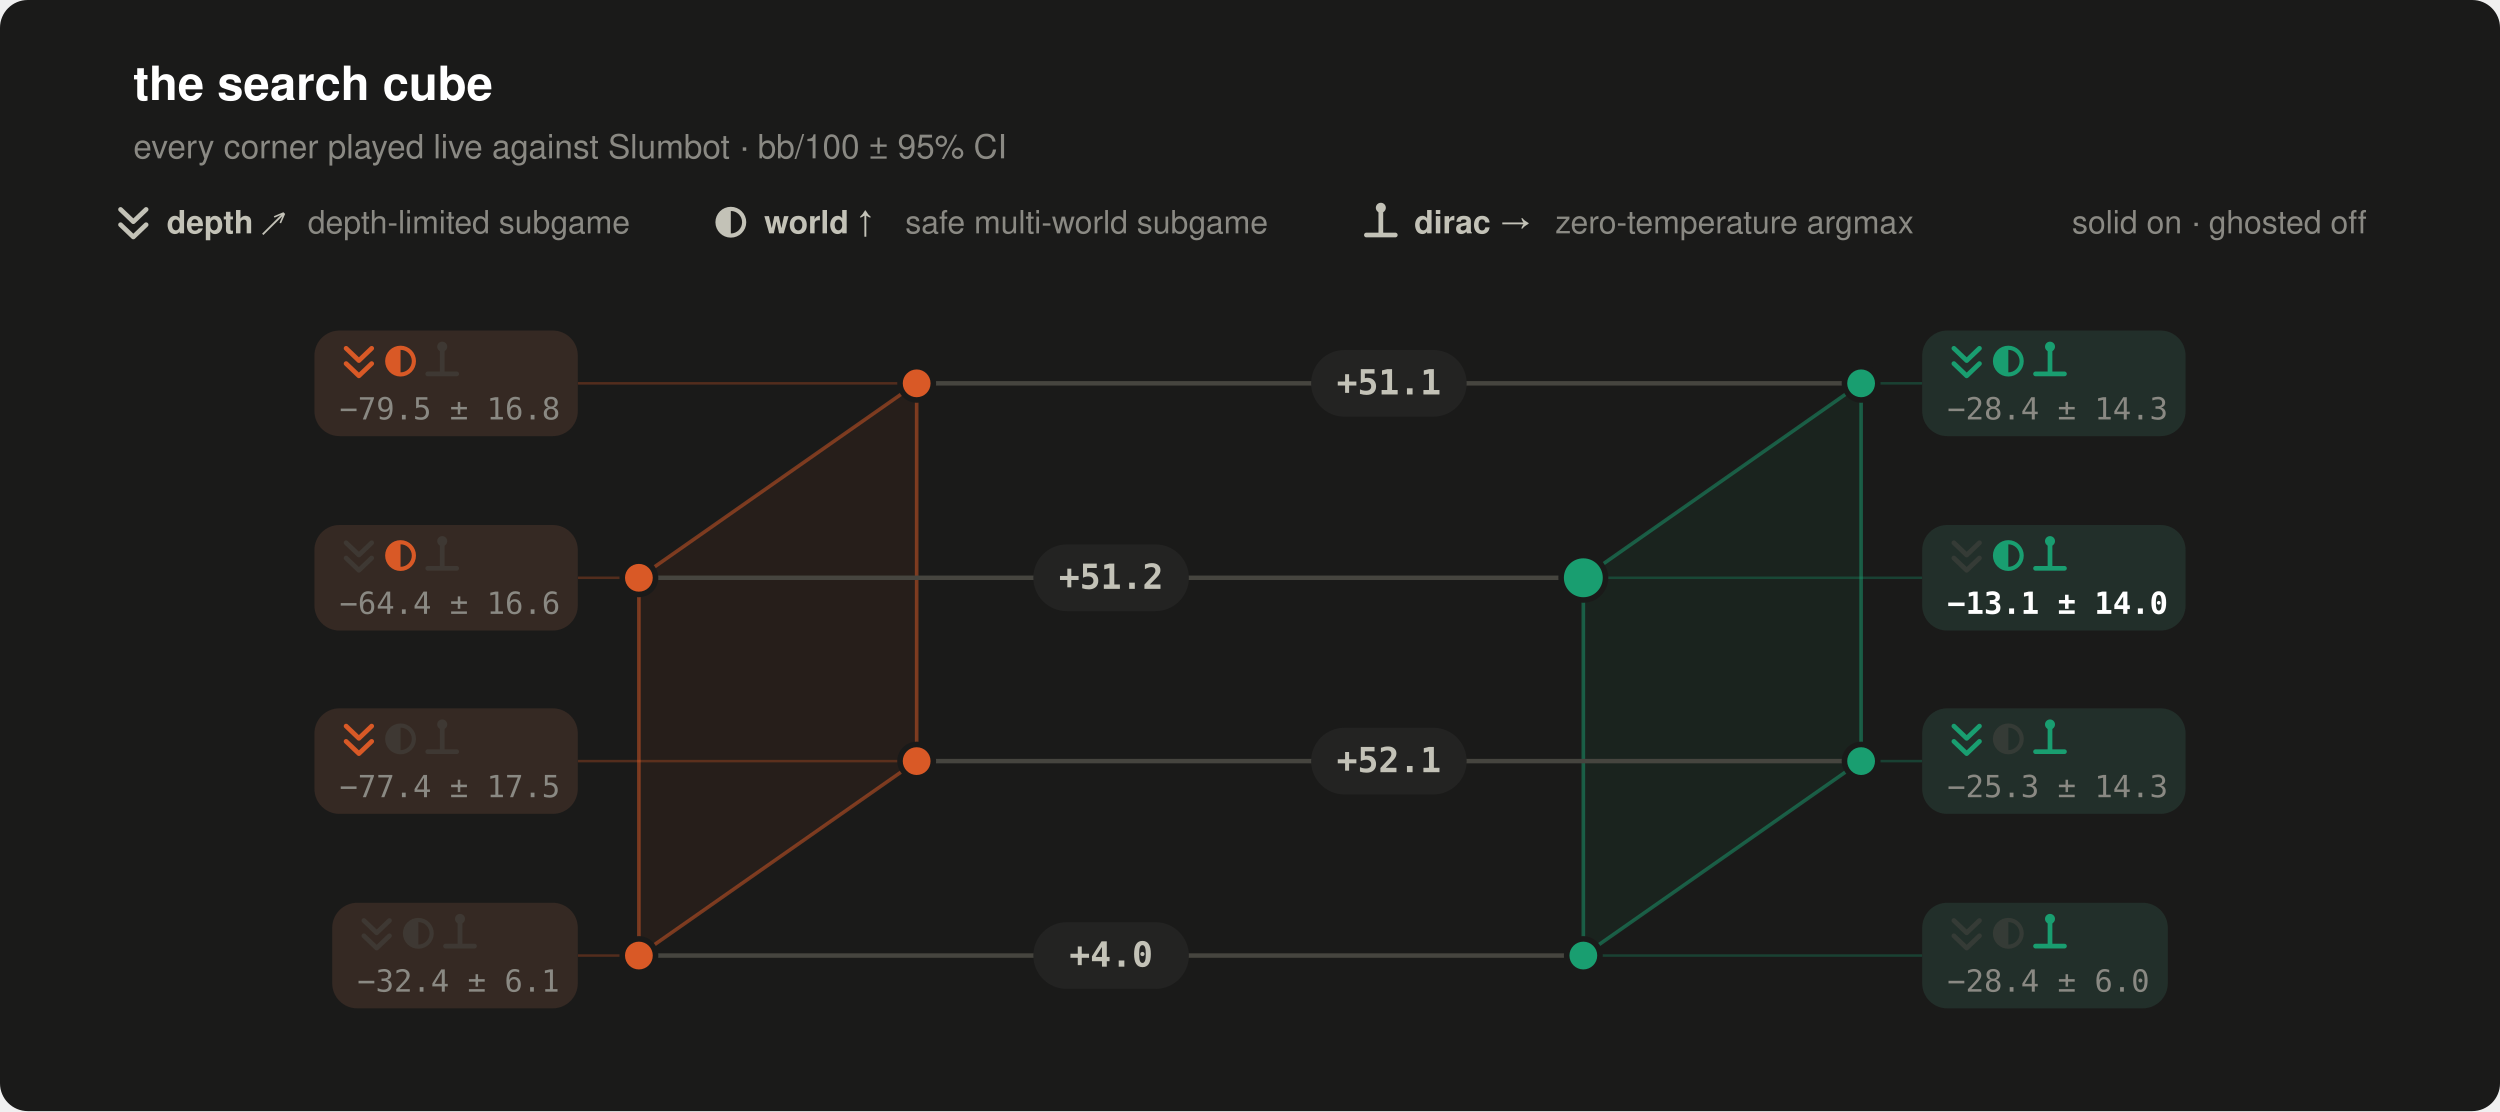
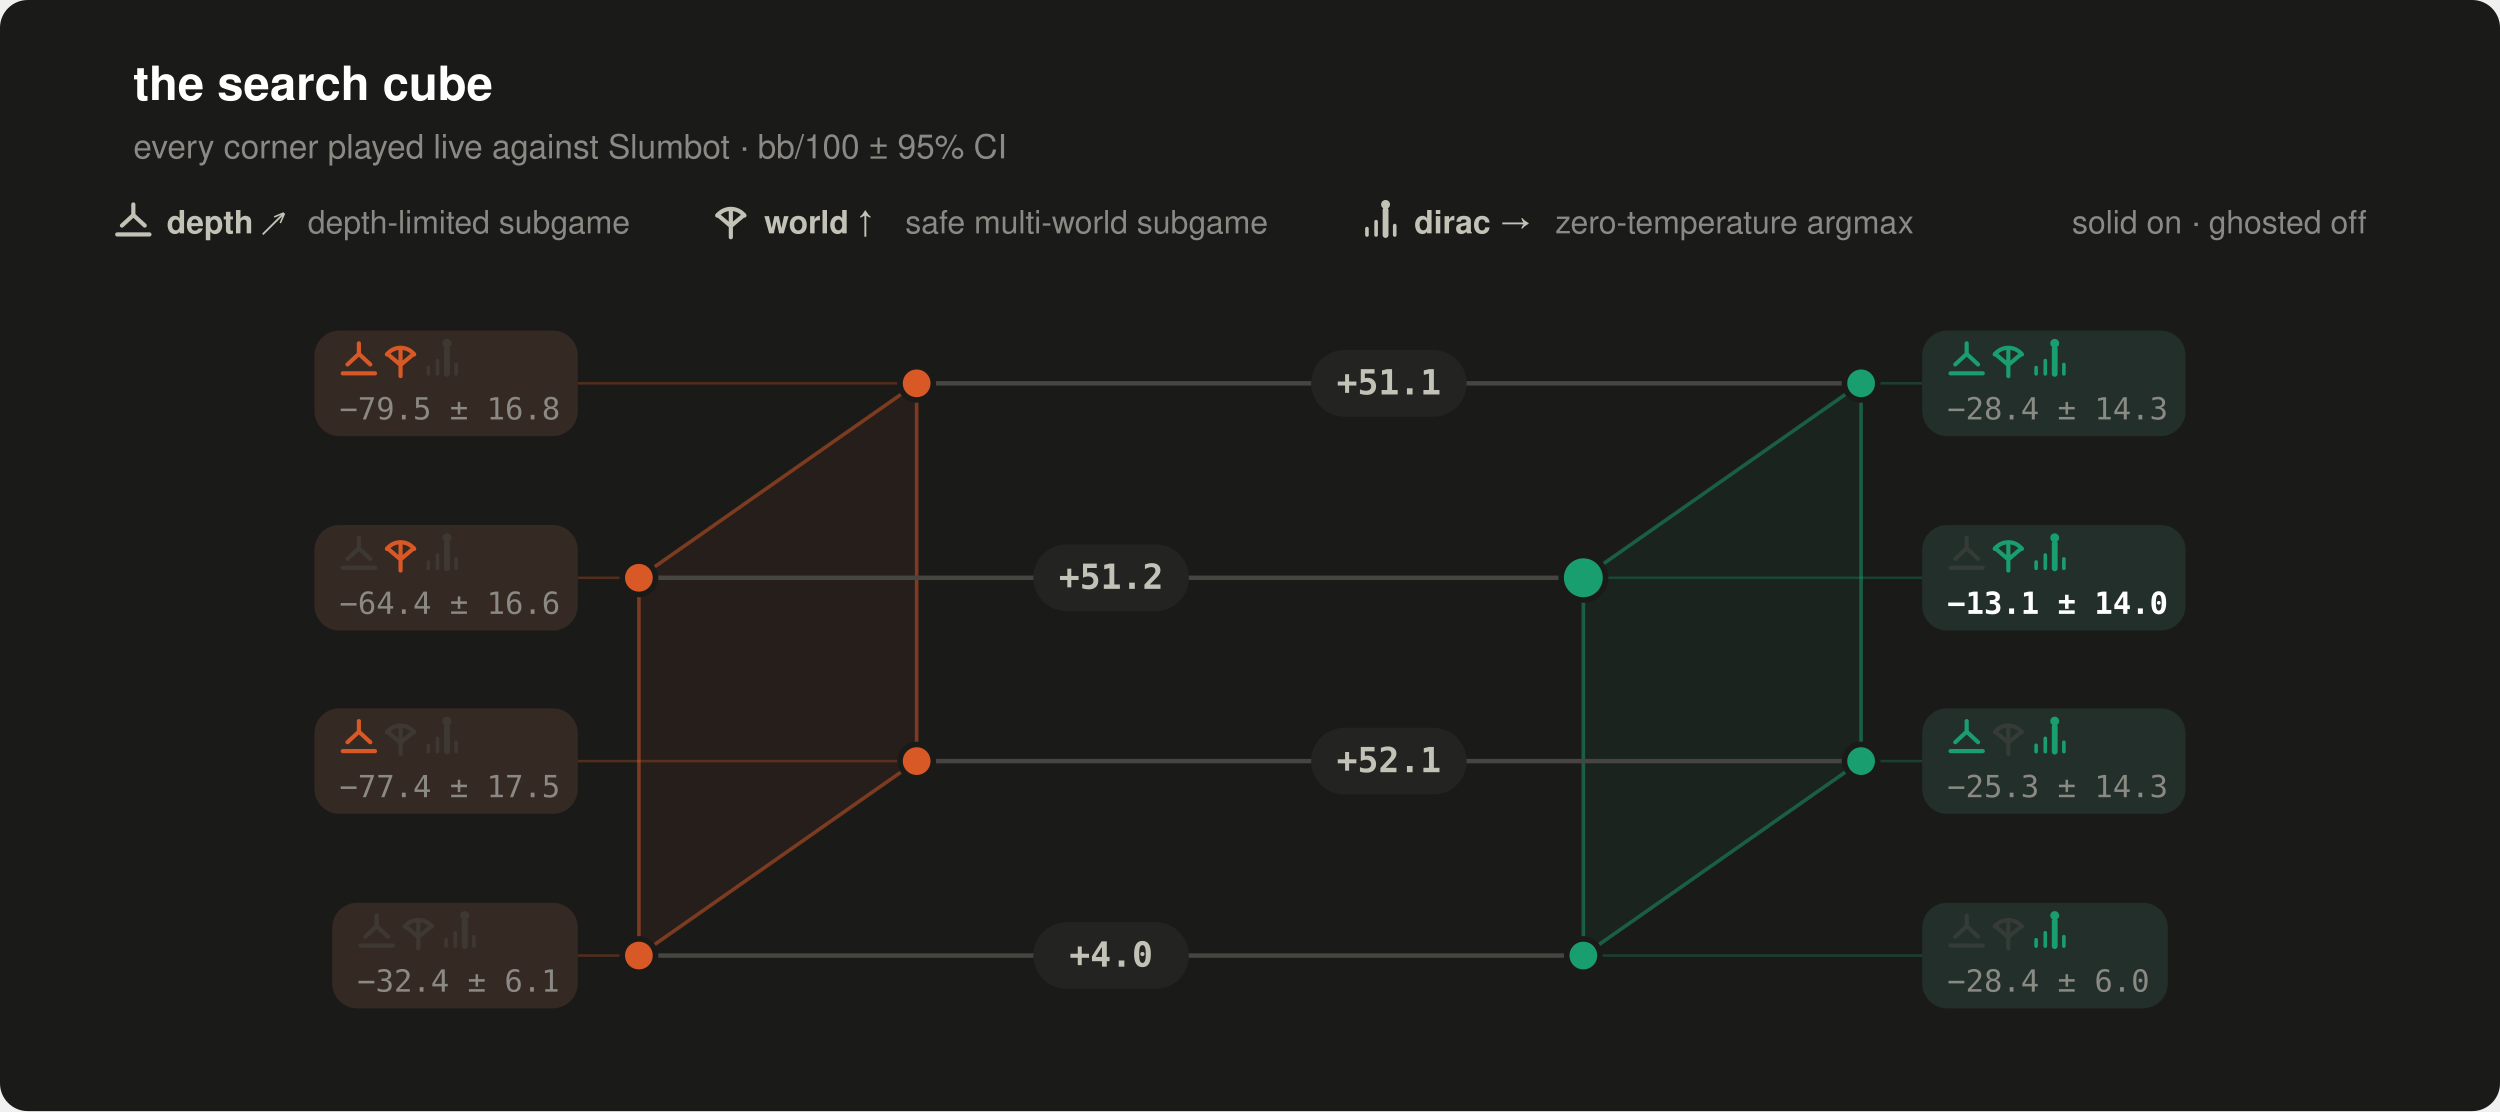
<svg xmlns="http://www.w3.org/2000/svg" viewBox="0 0 900 400" width="900" height="400" font-family="-apple-system, BlinkMacSystemFont, 'Segoe UI', Helvetica, Arial, sans-serif">
  <rect x="0.0" y="0.0" width="900.0" height="400.0" rx="10" fill="#1a1a19" opacity="1" />
  <text x="48.0" y="36.0" fill="#ffffff" font-family="-apple-system, BlinkMacSystemFont, 'Segoe UI', Helvetica, Arial, sans-serif" font-size="17" font-weight="600" text-anchor="start">the search cube</text>
  <text x="48.0" y="57.0" fill="#8a8983" font-family="-apple-system, BlinkMacSystemFont, 'Segoe UI', Helvetica, Arial, sans-serif" font-size="12" font-weight="400" text-anchor="start">every corner played live against Slumbot · bb/100 ± 95% CI</text>
  <polygon points="230.0,344.0 330.0,274.0 330.0,138.0 230.0,208.0" fill="#d95926" opacity="0.07" />
  <line x1="230.0" y1="344.0" x2="330.0" y2="274.0" stroke="#d95926" stroke-width="1.3" opacity="0.5" />
  <line x1="330.0" y1="274.0" x2="330.0" y2="138.0" stroke="#d95926" stroke-width="1.3" opacity="0.5" />
  <line x1="330.0" y1="138.0" x2="230.0" y2="208.0" stroke="#d95926" stroke-width="1.3" opacity="0.5" />
  <line x1="230.0" y1="208.0" x2="230.0" y2="344.0" stroke="#d95926" stroke-width="1.3" opacity="0.5" />
  <polygon points="570.0,344.0 670.0,274.0 670.0,138.0 570.0,208.0" fill="#199e70" opacity="0.07" />
  <line x1="570.0" y1="344.0" x2="670.0" y2="274.0" stroke="#199e70" stroke-width="1.3" opacity="0.5" />
  <line x1="670.0" y1="274.0" x2="670.0" y2="138.0" stroke="#199e70" stroke-width="1.3" opacity="0.5" />
  <line x1="670.0" y1="138.0" x2="570.0" y2="208.0" stroke="#199e70" stroke-width="1.3" opacity="0.5" />
  <line x1="570.0" y1="208.0" x2="570.0" y2="344.0" stroke="#199e70" stroke-width="1.3" opacity="0.5" />
  <line x1="230.0" y1="344.0" x2="570.0" y2="344.0" stroke="#46453f" stroke-width="1.6" opacity="1" />
  <rect x="372.0" y="332.0" width="56.0" height="24.0" rx="12" fill="#232322" opacity="1" />
  <text x="400.0" y="348.0" fill="#c3c2b7" font-family="ui-monospace, SFMono-Regular, Menlo, monospace" font-size="12.5" font-weight="600" text-anchor="middle">+4.0</text>
  <line x1="330.0" y1="274.0" x2="670.0" y2="274.0" stroke="#46453f" stroke-width="1.6" opacity="1" />
  <rect x="472.0" y="262.0" width="56.0" height="24.0" rx="12" fill="#232322" opacity="1" />
  <text x="500.0" y="278.0" fill="#c3c2b7" font-family="ui-monospace, SFMono-Regular, Menlo, monospace" font-size="12.5" font-weight="600" text-anchor="middle">+52.1</text>
  <line x1="330.0" y1="138.0" x2="670.0" y2="138.0" stroke="#46453f" stroke-width="1.6" opacity="1" />
  <rect x="472.0" y="126.0" width="56.0" height="24.0" rx="12" fill="#232322" opacity="1" />
  <text x="500.0" y="142.0" fill="#c3c2b7" font-family="ui-monospace, SFMono-Regular, Menlo, monospace" font-size="12.5" font-weight="600" text-anchor="middle">+51.1</text>
  <line x1="230.0" y1="208.0" x2="570.0" y2="208.0" stroke="#46453f" stroke-width="1.6" opacity="1" />
  <rect x="372.0" y="196.0" width="56.0" height="24.0" rx="12" fill="#232322" opacity="1" />
  <text x="400.0" y="212.0" fill="#c3c2b7" font-family="ui-monospace, SFMono-Regular, Menlo, monospace" font-size="12.5" font-weight="600" text-anchor="middle">+51.2</text>
  <line x1="208.0" y1="344.0" x2="230.0" y2="344.0" stroke="#d95926" stroke-width="0.9" opacity="0.3" />
  <circle cx="230.0" cy="344.0" r="7.0" fill="#1a1a19" />
  <circle cx="230.0" cy="344.0" r="5.0" fill="#d95926" />
  <rect x="119.6" y="325.0" width="88.4" height="38.0" rx="9" fill="#232322" opacity="1" />
  <rect x="119.6" y="325.0" width="88.4" height="38.0" rx="9" fill="#d95926" opacity="0.1" />
  <g transform="translate(135.6,336.0)" opacity="0.55">
-     <path d="M-4.6,-4.6 L0,-0.2 L4.6,-4.6 M-4.6,0.9 L0,5.3 L4.6,0.9" fill="none" stroke="#46453f" stroke-width="1.7" stroke-linecap="round" stroke-linejoin="round" />
+     <path d="M0,-6.4 L0,-2.6 M0,-2.6 L-4.1,1.2 M0,-2.6 L4.1,1.2" fill="none" stroke="#46453f" stroke-linecap="round" stroke-linejoin="round" stroke-width="1.5" />
+     <path d="M-5.8,4.4 L5.8,4.4" fill="none" stroke="#46453f" stroke-linecap="round" stroke-linejoin="round" stroke-width="1.5" />
  </g>
  <g transform="translate(150.6,336.0)" opacity="0.55">
-     <path d="M0,-4.8 A4.8,4.8 0 0 0 0,4.8 Z" fill="#46453f" />
-     <circle cx="0" cy="0" r="4.8" fill="none" stroke="#46453f" stroke-width="1.5" />
+     <path d="M0,5.4 L0,1.4 M0,1.4 L-4.7,-2.6 M0,1.4 L0,-4.4 M0,1.4 L4.7,-2.6" fill="none" stroke="#46453f" stroke-linecap="round" stroke-linejoin="round" stroke-width="1.5" />
+     <path d="M-4.9,-2.4 A6.2,6.2 0 0 1 4.9,-2.4" fill="none" stroke="#46453f" stroke-linecap="round" stroke-linejoin="round" stroke-width="1.5" />
  </g>
  <g transform="translate(165.6,336.0)" opacity="0.55">
-     <path d="M-5.2,4.6 L5.2,4.6 M0,4.6 L0,-4.2" fill="none" stroke="#46453f" stroke-width="1.7" stroke-linecap="round" />
-     <circle cx="0" cy="-5.2" r="1.8" fill="#46453f" />
+     <path d="M-5.0,4.6 L-5.0,2.3" fill="none" stroke="#46453f" stroke-linecap="round" stroke-linejoin="round" stroke-width="1.3" />
+     <path d="M-1.7,4.6 L-1.7,-0.2" fill="none" stroke="#46453f" stroke-linecap="round" stroke-linejoin="round" stroke-width="1.3" />
+     <path d="M1.7,4.6 L1.7,-4.4" fill="none" stroke="#46453f" stroke-linecap="round" stroke-linejoin="round" stroke-width="2.1" />
+     <path d="M5.0,4.6 L5.0,1.2" fill="none" stroke="#46453f" stroke-linecap="round" stroke-linejoin="round" stroke-width="1.3" />
+     <circle cx="1.7" cy="-6.4" r="1.6" fill="#46453f" />
  </g>
  <text x="128.6" y="357.0" fill="#8a8983" font-family="ui-monospace, SFMono-Regular, Menlo, monospace" font-size="11" font-weight="400" text-anchor="start">−32.4 ± 6.1</text>
  <line x1="208.0" y1="274.0" x2="330.0" y2="274.0" stroke="#d95926" stroke-width="0.9" opacity="0.3" />
  <circle cx="330.0" cy="274.0" r="7.0" fill="#1a1a19" />
  <circle cx="330.0" cy="274.0" r="5.0" fill="#d95926" />
  <rect x="113.2" y="255.0" width="94.8" height="38.0" rx="9" fill="#232322" opacity="1" />
  <rect x="113.2" y="255.0" width="94.8" height="38.0" rx="9" fill="#d95926" opacity="0.1" />
  <g transform="translate(129.2,266.0)" opacity="1">
-     <path d="M-4.6,-4.6 L0,-0.2 L4.6,-4.6 M-4.6,0.9 L0,5.3 L4.6,0.9" fill="none" stroke="#d95926" stroke-width="1.7" stroke-linecap="round" stroke-linejoin="round" />
+     <path d="M0,-6.4 L0,-2.6 M0,-2.6 L-4.1,1.2 M0,-2.6 L4.1,1.2" fill="none" stroke="#d95926" stroke-linecap="round" stroke-linejoin="round" stroke-width="1.5" />
+     <path d="M-5.8,4.4 L5.8,4.4" fill="none" stroke="#d95926" stroke-linecap="round" stroke-linejoin="round" stroke-width="1.5" />
  </g>
  <g transform="translate(144.2,266.0)" opacity="0.55">
-     <path d="M0,-4.8 A4.8,4.8 0 0 0 0,4.8 Z" fill="#46453f" />
-     <circle cx="0" cy="0" r="4.8" fill="none" stroke="#46453f" stroke-width="1.5" />
+     <path d="M0,5.4 L0,1.4 M0,1.4 L-4.7,-2.6 M0,1.4 L0,-4.4 M0,1.4 L4.7,-2.6" fill="none" stroke="#46453f" stroke-linecap="round" stroke-linejoin="round" stroke-width="1.5" />
+     <path d="M-4.9,-2.4 A6.2,6.2 0 0 1 4.9,-2.4" fill="none" stroke="#46453f" stroke-linecap="round" stroke-linejoin="round" stroke-width="1.5" />
  </g>
  <g transform="translate(159.2,266.0)" opacity="0.55">
-     <path d="M-5.2,4.6 L5.2,4.6 M0,4.6 L0,-4.2" fill="none" stroke="#46453f" stroke-width="1.7" stroke-linecap="round" />
-     <circle cx="0" cy="-5.2" r="1.8" fill="#46453f" />
+     <path d="M-5.0,4.6 L-5.0,2.3" fill="none" stroke="#46453f" stroke-linecap="round" stroke-linejoin="round" stroke-width="1.3" />
+     <path d="M-1.7,4.6 L-1.7,-0.2" fill="none" stroke="#46453f" stroke-linecap="round" stroke-linejoin="round" stroke-width="1.3" />
+     <path d="M1.7,4.6 L1.7,-4.4" fill="none" stroke="#46453f" stroke-linecap="round" stroke-linejoin="round" stroke-width="2.1" />
+     <path d="M5.0,4.6 L5.0,1.2" fill="none" stroke="#46453f" stroke-linecap="round" stroke-linejoin="round" stroke-width="1.3" />
+     <circle cx="1.7" cy="-6.4" r="1.6" fill="#46453f" />
  </g>
  <text x="122.2" y="287.0" fill="#8a8983" font-family="ui-monospace, SFMono-Regular, Menlo, monospace" font-size="11" font-weight="400" text-anchor="start">−77.4 ± 17.5</text>
  <line x1="208.0" y1="208.0" x2="230.0" y2="208.0" stroke="#d95926" stroke-width="0.9" opacity="0.3" />
  <circle cx="230.0" cy="208.0" r="7.0" fill="#1a1a19" />
  <circle cx="230.0" cy="208.0" r="5.0" fill="#d95926" />
  <rect x="113.2" y="189.0" width="94.8" height="38.0" rx="9" fill="#232322" opacity="1" />
  <rect x="113.2" y="189.0" width="94.8" height="38.0" rx="9" fill="#d95926" opacity="0.1" />
  <g transform="translate(129.2,200.0)" opacity="0.55">
-     <path d="M-4.6,-4.6 L0,-0.2 L4.6,-4.6 M-4.6,0.9 L0,5.3 L4.6,0.9" fill="none" stroke="#46453f" stroke-width="1.7" stroke-linecap="round" stroke-linejoin="round" />
+     <path d="M0,-6.4 L0,-2.6 M0,-2.6 L-4.1,1.2 M0,-2.6 L4.1,1.2" fill="none" stroke="#46453f" stroke-linecap="round" stroke-linejoin="round" stroke-width="1.5" />
+     <path d="M-5.8,4.4 L5.8,4.4" fill="none" stroke="#46453f" stroke-linecap="round" stroke-linejoin="round" stroke-width="1.5" />
  </g>
  <g transform="translate(144.2,200.0)" opacity="1">
-     <path d="M0,-4.8 A4.8,4.8 0 0 0 0,4.8 Z" fill="#d95926" />
-     <circle cx="0" cy="0" r="4.8" fill="none" stroke="#d95926" stroke-width="1.5" />
+     <path d="M0,5.4 L0,1.4 M0,1.4 L-4.7,-2.6 M0,1.4 L0,-4.4 M0,1.4 L4.7,-2.6" fill="none" stroke="#d95926" stroke-linecap="round" stroke-linejoin="round" stroke-width="1.5" />
+     <path d="M-4.9,-2.4 A6.2,6.2 0 0 1 4.9,-2.4" fill="none" stroke="#d95926" stroke-linecap="round" stroke-linejoin="round" stroke-width="1.5" />
  </g>
  <g transform="translate(159.2,200.0)" opacity="0.55">
-     <path d="M-5.2,4.6 L5.2,4.6 M0,4.6 L0,-4.2" fill="none" stroke="#46453f" stroke-width="1.7" stroke-linecap="round" />
-     <circle cx="0" cy="-5.2" r="1.8" fill="#46453f" />
+     <path d="M-5.0,4.6 L-5.0,2.3" fill="none" stroke="#46453f" stroke-linecap="round" stroke-linejoin="round" stroke-width="1.3" />
+     <path d="M-1.7,4.6 L-1.7,-0.2" fill="none" stroke="#46453f" stroke-linecap="round" stroke-linejoin="round" stroke-width="1.3" />
+     <path d="M1.7,4.6 L1.7,-4.4" fill="none" stroke="#46453f" stroke-linecap="round" stroke-linejoin="round" stroke-width="2.1" />
+     <path d="M5.0,4.6 L5.0,1.2" fill="none" stroke="#46453f" stroke-linecap="round" stroke-linejoin="round" stroke-width="1.3" />
+     <circle cx="1.7" cy="-6.4" r="1.6" fill="#46453f" />
  </g>
  <text x="122.2" y="221.0" fill="#8a8983" font-family="ui-monospace, SFMono-Regular, Menlo, monospace" font-size="11" font-weight="400" text-anchor="start">−64.4 ± 16.6</text>
  <line x1="208.0" y1="138.0" x2="330.0" y2="138.0" stroke="#d95926" stroke-width="0.9" opacity="0.3" />
  <circle cx="330.0" cy="138.0" r="7.0" fill="#1a1a19" />
  <circle cx="330.0" cy="138.0" r="5.0" fill="#d95926" />
  <rect x="113.2" y="119.0" width="94.8" height="38.0" rx="9" fill="#232322" opacity="1" />
  <rect x="113.2" y="119.0" width="94.8" height="38.0" rx="9" fill="#d95926" opacity="0.1" />
  <g transform="translate(129.2,130.0)" opacity="1">
-     <path d="M-4.6,-4.6 L0,-0.2 L4.6,-4.6 M-4.6,0.9 L0,5.3 L4.6,0.9" fill="none" stroke="#d95926" stroke-width="1.7" stroke-linecap="round" stroke-linejoin="round" />
+     <path d="M0,-6.4 L0,-2.6 M0,-2.6 L-4.1,1.2 M0,-2.6 L4.1,1.2" fill="none" stroke="#d95926" stroke-linecap="round" stroke-linejoin="round" stroke-width="1.5" />
+     <path d="M-5.8,4.4 L5.8,4.4" fill="none" stroke="#d95926" stroke-linecap="round" stroke-linejoin="round" stroke-width="1.5" />
  </g>
  <g transform="translate(144.2,130.0)" opacity="1">
-     <path d="M0,-4.8 A4.8,4.8 0 0 0 0,4.8 Z" fill="#d95926" />
-     <circle cx="0" cy="0" r="4.8" fill="none" stroke="#d95926" stroke-width="1.5" />
+     <path d="M0,5.4 L0,1.4 M0,1.4 L-4.7,-2.6 M0,1.4 L0,-4.4 M0,1.4 L4.7,-2.6" fill="none" stroke="#d95926" stroke-linecap="round" stroke-linejoin="round" stroke-width="1.5" />
+     <path d="M-4.9,-2.4 A6.2,6.2 0 0 1 4.9,-2.4" fill="none" stroke="#d95926" stroke-linecap="round" stroke-linejoin="round" stroke-width="1.5" />
  </g>
  <g transform="translate(159.2,130.0)" opacity="0.55">
-     <path d="M-5.2,4.6 L5.2,4.6 M0,4.6 L0,-4.2" fill="none" stroke="#46453f" stroke-width="1.7" stroke-linecap="round" />
-     <circle cx="0" cy="-5.2" r="1.8" fill="#46453f" />
+     <path d="M-5.0,4.6 L-5.0,2.3" fill="none" stroke="#46453f" stroke-linecap="round" stroke-linejoin="round" stroke-width="1.3" />
+     <path d="M-1.7,4.6 L-1.7,-0.2" fill="none" stroke="#46453f" stroke-linecap="round" stroke-linejoin="round" stroke-width="1.3" />
+     <path d="M1.7,4.6 L1.7,-4.4" fill="none" stroke="#46453f" stroke-linecap="round" stroke-linejoin="round" stroke-width="2.1" />
+     <path d="M5.0,4.6 L5.0,1.2" fill="none" stroke="#46453f" stroke-linecap="round" stroke-linejoin="round" stroke-width="1.3" />
+     <circle cx="1.7" cy="-6.4" r="1.6" fill="#46453f" />
  </g>
  <text x="122.2" y="151.0" fill="#8a8983" font-family="ui-monospace, SFMono-Regular, Menlo, monospace" font-size="11" font-weight="400" text-anchor="start">−79.5 ± 16.8</text>
  <line x1="692.0" y1="344.0" x2="570.0" y2="344.0" stroke="#199e70" stroke-width="0.9" opacity="0.3" />
  <circle cx="570.0" cy="344.0" r="7.0" fill="#1a1a19" />
  <circle cx="570.0" cy="344.0" r="5.0" fill="#199e70" />
  <rect x="692.0" y="325.0" width="88.4" height="38.0" rx="9" fill="#232322" opacity="1" />
  <rect x="692.0" y="325.0" width="88.4" height="38.0" rx="9" fill="#199e70" opacity="0.1" />
  <g transform="translate(708.0,336.0)" opacity="0.55">
-     <path d="M-4.6,-4.6 L0,-0.2 L4.6,-4.6 M-4.6,0.9 L0,5.3 L4.6,0.9" fill="none" stroke="#46453f" stroke-width="1.7" stroke-linecap="round" stroke-linejoin="round" />
+     <path d="M0,-6.4 L0,-2.6 M0,-2.6 L-4.1,1.2 M0,-2.6 L4.1,1.2" fill="none" stroke="#46453f" stroke-linecap="round" stroke-linejoin="round" stroke-width="1.5" />
+     <path d="M-5.8,4.4 L5.8,4.4" fill="none" stroke="#46453f" stroke-linecap="round" stroke-linejoin="round" stroke-width="1.5" />
  </g>
  <g transform="translate(723.0,336.0)" opacity="0.55">
-     <path d="M0,-4.8 A4.8,4.8 0 0 0 0,4.8 Z" fill="#46453f" />
-     <circle cx="0" cy="0" r="4.8" fill="none" stroke="#46453f" stroke-width="1.5" />
+     <path d="M0,5.4 L0,1.4 M0,1.4 L-4.7,-2.6 M0,1.4 L0,-4.4 M0,1.4 L4.7,-2.6" fill="none" stroke="#46453f" stroke-linecap="round" stroke-linejoin="round" stroke-width="1.5" />
+     <path d="M-4.9,-2.4 A6.2,6.2 0 0 1 4.9,-2.4" fill="none" stroke="#46453f" stroke-linecap="round" stroke-linejoin="round" stroke-width="1.5" />
  </g>
  <g transform="translate(738.0,336.0)" opacity="1">
-     <path d="M-5.2,4.6 L5.2,4.6 M0,4.6 L0,-4.2" fill="none" stroke="#199e70" stroke-width="1.7" stroke-linecap="round" />
-     <circle cx="0" cy="-5.2" r="1.8" fill="#199e70" />
+     <path d="M-5.0,4.6 L-5.0,2.3" fill="none" stroke="#199e70" stroke-linecap="round" stroke-linejoin="round" stroke-width="1.3" />
+     <path d="M-1.7,4.6 L-1.7,-0.2" fill="none" stroke="#199e70" stroke-linecap="round" stroke-linejoin="round" stroke-width="1.3" />
+     <path d="M1.7,4.6 L1.7,-4.4" fill="none" stroke="#199e70" stroke-linecap="round" stroke-linejoin="round" stroke-width="2.1" />
+     <path d="M5.0,4.6 L5.0,1.2" fill="none" stroke="#199e70" stroke-linecap="round" stroke-linejoin="round" stroke-width="1.3" />
+     <circle cx="1.7" cy="-6.4" r="1.6" fill="#199e70" />
  </g>
  <text x="701.0" y="357.0" fill="#8a8983" font-family="ui-monospace, SFMono-Regular, Menlo, monospace" font-size="11" font-weight="400" text-anchor="start">−28.4 ± 6.0</text>
  <line x1="692.0" y1="274.0" x2="670.0" y2="274.0" stroke="#199e70" stroke-width="0.9" opacity="0.3" />
  <circle cx="670.0" cy="274.0" r="7.0" fill="#1a1a19" />
  <circle cx="670.0" cy="274.0" r="5.0" fill="#199e70" />
  <rect x="692.0" y="255.0" width="94.8" height="38.0" rx="9" fill="#232322" opacity="1" />
  <rect x="692.0" y="255.0" width="94.8" height="38.0" rx="9" fill="#199e70" opacity="0.1" />
  <g transform="translate(708.0,266.0)" opacity="1">
-     <path d="M-4.6,-4.6 L0,-0.2 L4.6,-4.6 M-4.6,0.9 L0,5.3 L4.6,0.9" fill="none" stroke="#199e70" stroke-width="1.7" stroke-linecap="round" stroke-linejoin="round" />
+     <path d="M0,-6.4 L0,-2.6 M0,-2.6 L-4.1,1.2 M0,-2.6 L4.1,1.2" fill="none" stroke="#199e70" stroke-linecap="round" stroke-linejoin="round" stroke-width="1.5" />
+     <path d="M-5.8,4.4 L5.8,4.4" fill="none" stroke="#199e70" stroke-linecap="round" stroke-linejoin="round" stroke-width="1.5" />
  </g>
  <g transform="translate(723.0,266.0)" opacity="0.55">
-     <path d="M0,-4.8 A4.8,4.8 0 0 0 0,4.8 Z" fill="#46453f" />
-     <circle cx="0" cy="0" r="4.8" fill="none" stroke="#46453f" stroke-width="1.5" />
+     <path d="M0,5.4 L0,1.4 M0,1.4 L-4.7,-2.6 M0,1.4 L0,-4.4 M0,1.4 L4.7,-2.6" fill="none" stroke="#46453f" stroke-linecap="round" stroke-linejoin="round" stroke-width="1.5" />
+     <path d="M-4.9,-2.4 A6.2,6.2 0 0 1 4.9,-2.4" fill="none" stroke="#46453f" stroke-linecap="round" stroke-linejoin="round" stroke-width="1.5" />
  </g>
  <g transform="translate(738.0,266.0)" opacity="1">
-     <path d="M-5.2,4.6 L5.2,4.6 M0,4.6 L0,-4.2" fill="none" stroke="#199e70" stroke-width="1.7" stroke-linecap="round" />
-     <circle cx="0" cy="-5.2" r="1.8" fill="#199e70" />
+     <path d="M-5.0,4.6 L-5.0,2.3" fill="none" stroke="#199e70" stroke-linecap="round" stroke-linejoin="round" stroke-width="1.3" />
+     <path d="M-1.7,4.6 L-1.7,-0.2" fill="none" stroke="#199e70" stroke-linecap="round" stroke-linejoin="round" stroke-width="1.3" />
+     <path d="M1.7,4.6 L1.7,-4.4" fill="none" stroke="#199e70" stroke-linecap="round" stroke-linejoin="round" stroke-width="2.1" />
+     <path d="M5.0,4.6 L5.0,1.2" fill="none" stroke="#199e70" stroke-linecap="round" stroke-linejoin="round" stroke-width="1.3" />
+     <circle cx="1.7" cy="-6.4" r="1.6" fill="#199e70" />
  </g>
  <text x="701.0" y="287.0" fill="#8a8983" font-family="ui-monospace, SFMono-Regular, Menlo, monospace" font-size="11" font-weight="400" text-anchor="start">−25.3 ± 14.3</text>
  <line x1="692.0" y1="208.0" x2="570.0" y2="208.0" stroke="#199e70" stroke-width="0.9" opacity="0.3" />
  <circle cx="570.0" cy="208.0" r="9.0" fill="#1a1a19" />
  <circle cx="570.0" cy="208.0" r="7.0" fill="#199e70" />
  <rect x="692.0" y="189.0" width="94.8" height="38.0" rx="9" fill="#232322" opacity="1" />
  <rect x="692.0" y="189.0" width="94.8" height="38.0" rx="9" fill="#199e70" opacity="0.1" />
  <g transform="translate(708.0,200.0)" opacity="0.55">
-     <path d="M-4.6,-4.6 L0,-0.2 L4.6,-4.6 M-4.6,0.9 L0,5.3 L4.6,0.9" fill="none" stroke="#46453f" stroke-width="1.7" stroke-linecap="round" stroke-linejoin="round" />
+     <path d="M0,-6.4 L0,-2.6 M0,-2.6 L-4.1,1.2 M0,-2.6 L4.1,1.2" fill="none" stroke="#46453f" stroke-linecap="round" stroke-linejoin="round" stroke-width="1.5" />
+     <path d="M-5.8,4.4 L5.8,4.4" fill="none" stroke="#46453f" stroke-linecap="round" stroke-linejoin="round" stroke-width="1.5" />
  </g>
  <g transform="translate(723.0,200.0)" opacity="1">
-     <path d="M0,-4.8 A4.8,4.8 0 0 0 0,4.8 Z" fill="#199e70" />
-     <circle cx="0" cy="0" r="4.8" fill="none" stroke="#199e70" stroke-width="1.5" />
+     <path d="M0,5.4 L0,1.4 M0,1.4 L-4.7,-2.6 M0,1.4 L0,-4.4 M0,1.4 L4.7,-2.6" fill="none" stroke="#199e70" stroke-linecap="round" stroke-linejoin="round" stroke-width="1.5" />
+     <path d="M-4.9,-2.4 A6.2,6.2 0 0 1 4.9,-2.4" fill="none" stroke="#199e70" stroke-linecap="round" stroke-linejoin="round" stroke-width="1.5" />
  </g>
  <g transform="translate(738.0,200.0)" opacity="1">
-     <path d="M-5.2,4.6 L5.2,4.6 M0,4.6 L0,-4.2" fill="none" stroke="#199e70" stroke-width="1.7" stroke-linecap="round" />
-     <circle cx="0" cy="-5.2" r="1.8" fill="#199e70" />
+     <path d="M-5.0,4.6 L-5.0,2.3" fill="none" stroke="#199e70" stroke-linecap="round" stroke-linejoin="round" stroke-width="1.3" />
+     <path d="M-1.7,4.6 L-1.7,-0.2" fill="none" stroke="#199e70" stroke-linecap="round" stroke-linejoin="round" stroke-width="1.3" />
+     <path d="M1.7,4.6 L1.7,-4.4" fill="none" stroke="#199e70" stroke-linecap="round" stroke-linejoin="round" stroke-width="2.1" />
+     <path d="M5.0,4.6 L5.0,1.2" fill="none" stroke="#199e70" stroke-linecap="round" stroke-linejoin="round" stroke-width="1.3" />
+     <circle cx="1.7" cy="-6.4" r="1.6" fill="#199e70" />
  </g>
  <text x="701.0" y="221.0" fill="#ffffff" font-family="ui-monospace, SFMono-Regular, Menlo, monospace" font-size="11" font-weight="600" text-anchor="start">−13.1 ± 14.0</text>
  <line x1="692.0" y1="138.0" x2="670.0" y2="138.0" stroke="#199e70" stroke-width="0.9" opacity="0.3" />
  <circle cx="670.0" cy="138.0" r="7.0" fill="#1a1a19" />
  <circle cx="670.0" cy="138.0" r="5.0" fill="#199e70" />
  <rect x="692.0" y="119.0" width="94.8" height="38.0" rx="9" fill="#232322" opacity="1" />
  <rect x="692.0" y="119.0" width="94.8" height="38.0" rx="9" fill="#199e70" opacity="0.1" />
  <g transform="translate(708.0,130.0)" opacity="1">
-     <path d="M-4.6,-4.6 L0,-0.2 L4.6,-4.6 M-4.6,0.9 L0,5.3 L4.6,0.9" fill="none" stroke="#199e70" stroke-width="1.7" stroke-linecap="round" stroke-linejoin="round" />
+     <path d="M0,-6.4 L0,-2.6 M0,-2.6 L-4.1,1.2 M0,-2.6 L4.1,1.2" fill="none" stroke="#199e70" stroke-linecap="round" stroke-linejoin="round" stroke-width="1.5" />
+     <path d="M-5.8,4.4 L5.8,4.4" fill="none" stroke="#199e70" stroke-linecap="round" stroke-linejoin="round" stroke-width="1.5" />
  </g>
  <g transform="translate(723.0,130.0)" opacity="1">
-     <path d="M0,-4.8 A4.8,4.8 0 0 0 0,4.8 Z" fill="#199e70" />
-     <circle cx="0" cy="0" r="4.8" fill="none" stroke="#199e70" stroke-width="1.5" />
+     <path d="M0,5.4 L0,1.4 M0,1.4 L-4.7,-2.6 M0,1.4 L0,-4.4 M0,1.4 L4.7,-2.6" fill="none" stroke="#199e70" stroke-linecap="round" stroke-linejoin="round" stroke-width="1.5" />
+     <path d="M-4.9,-2.4 A6.2,6.2 0 0 1 4.9,-2.4" fill="none" stroke="#199e70" stroke-linecap="round" stroke-linejoin="round" stroke-width="1.5" />
  </g>
  <g transform="translate(738.0,130.0)" opacity="1">
-     <path d="M-5.2,4.6 L5.2,4.6 M0,4.6 L0,-4.2" fill="none" stroke="#199e70" stroke-width="1.7" stroke-linecap="round" />
-     <circle cx="0" cy="-5.2" r="1.8" fill="#199e70" />
+     <path d="M-5.0,4.6 L-5.0,2.3" fill="none" stroke="#199e70" stroke-linecap="round" stroke-linejoin="round" stroke-width="1.3" />
+     <path d="M-1.7,4.6 L-1.7,-0.2" fill="none" stroke="#199e70" stroke-linecap="round" stroke-linejoin="round" stroke-width="1.3" />
+     <path d="M1.7,4.6 L1.7,-4.4" fill="none" stroke="#199e70" stroke-linecap="round" stroke-linejoin="round" stroke-width="2.1" />
+     <path d="M5.0,4.6 L5.0,1.2" fill="none" stroke="#199e70" stroke-linecap="round" stroke-linejoin="round" stroke-width="1.3" />
+     <circle cx="1.7" cy="-6.4" r="1.6" fill="#199e70" />
  </g>
  <text x="701.0" y="151.0" fill="#8a8983" font-family="ui-monospace, SFMono-Regular, Menlo, monospace" font-size="11" font-weight="400" text-anchor="start">−28.4 ± 14.3</text>
  <g transform="translate(48.0,80.0)" opacity="1">
-     <path d="M-4.6,-4.6 L0,-0.2 L4.6,-4.6 M-4.6,0.9 L0,5.3 L4.6,0.9" fill="none" stroke="#c3c2b7" stroke-width="1.7" stroke-linecap="round" stroke-linejoin="round" />
+     <path d="M0,-6.4 L0,-2.6 M0,-2.6 L-4.1,1.2 M0,-2.6 L4.1,1.2" fill="none" stroke="#c3c2b7" stroke-linecap="round" stroke-linejoin="round" stroke-width="1.5" />
+     <path d="M-5.8,4.4 L5.8,4.4" fill="none" stroke="#c3c2b7" stroke-linecap="round" stroke-linejoin="round" stroke-width="1.5" />
  </g>
  <text x="60.0" y="84.0" fill="#c3c2b7" font-family="-apple-system, BlinkMacSystemFont, 'Segoe UI', Helvetica, Arial, sans-serif" font-size="11.5" font-weight="600" text-anchor="start">depth ↗</text>
  <text x="110.8" y="84.0" fill="#8a8983" font-family="-apple-system, BlinkMacSystemFont, 'Segoe UI', Helvetica, Arial, sans-serif" font-size="11.5" font-weight="400" text-anchor="start">depth-limited subgame</text>
  <g transform="translate(263.1,80.0)" opacity="1">
-     <path d="M0,-4.8 A4.8,4.8 0 0 0 0,4.8 Z" fill="#c3c2b7" />
-     <circle cx="0" cy="0" r="4.8" fill="none" stroke="#c3c2b7" stroke-width="1.5" />
+     <path d="M0,5.4 L0,1.4 M0,1.4 L-4.7,-2.6 M0,1.4 L0,-4.4 M0,1.4 L4.7,-2.6" fill="none" stroke="#c3c2b7" stroke-linecap="round" stroke-linejoin="round" stroke-width="1.5" />
+     <path d="M-4.9,-2.4 A6.2,6.2 0 0 1 4.9,-2.4" fill="none" stroke="#c3c2b7" stroke-linecap="round" stroke-linejoin="round" stroke-width="1.5" />
  </g>
  <text x="275.1" y="84.0" fill="#c3c2b7" font-family="-apple-system, BlinkMacSystemFont, 'Segoe UI', Helvetica, Arial, sans-serif" font-size="11.5" font-weight="600" text-anchor="start">world ↑</text>
  <text x="325.9" y="84.0" fill="#8a8983" font-family="-apple-system, BlinkMacSystemFont, 'Segoe UI', Helvetica, Arial, sans-serif" font-size="11.5" font-weight="400" text-anchor="start">safe multi-world subgame</text>
  <g transform="translate(497.1,80.0)" opacity="1">
-     <path d="M-5.2,4.6 L5.2,4.6 M0,4.6 L0,-4.2" fill="none" stroke="#c3c2b7" stroke-width="1.7" stroke-linecap="round" />
-     <circle cx="0" cy="-5.2" r="1.8" fill="#c3c2b7" />
+     <path d="M-5.0,4.6 L-5.0,2.3" fill="none" stroke="#c3c2b7" stroke-linecap="round" stroke-linejoin="round" stroke-width="1.3" />
+     <path d="M-1.7,4.6 L-1.7,-0.2" fill="none" stroke="#c3c2b7" stroke-linecap="round" stroke-linejoin="round" stroke-width="1.3" />
+     <path d="M1.7,4.6 L1.7,-4.4" fill="none" stroke="#c3c2b7" stroke-linecap="round" stroke-linejoin="round" stroke-width="2.1" />
+     <path d="M5.0,4.6 L5.0,1.2" fill="none" stroke="#c3c2b7" stroke-linecap="round" stroke-linejoin="round" stroke-width="1.3" />
+     <circle cx="1.7" cy="-6.4" r="1.6" fill="#c3c2b7" />
  </g>
  <text x="509.1" y="84.0" fill="#c3c2b7" font-family="-apple-system, BlinkMacSystemFont, 'Segoe UI', Helvetica, Arial, sans-serif" font-size="11.5" font-weight="600" text-anchor="start">dirac →</text>
  <text x="559.9" y="84.0" fill="#8a8983" font-family="-apple-system, BlinkMacSystemFont, 'Segoe UI', Helvetica, Arial, sans-serif" font-size="11.5" font-weight="400" text-anchor="start">zero-temperature argmax</text>
  <text x="852.0" y="84.0" fill="#8a8983" font-family="-apple-system, BlinkMacSystemFont, 'Segoe UI', Helvetica, Arial, sans-serif" font-size="11.5" font-weight="400" text-anchor="end">solid on · ghosted off</text>
</svg>
